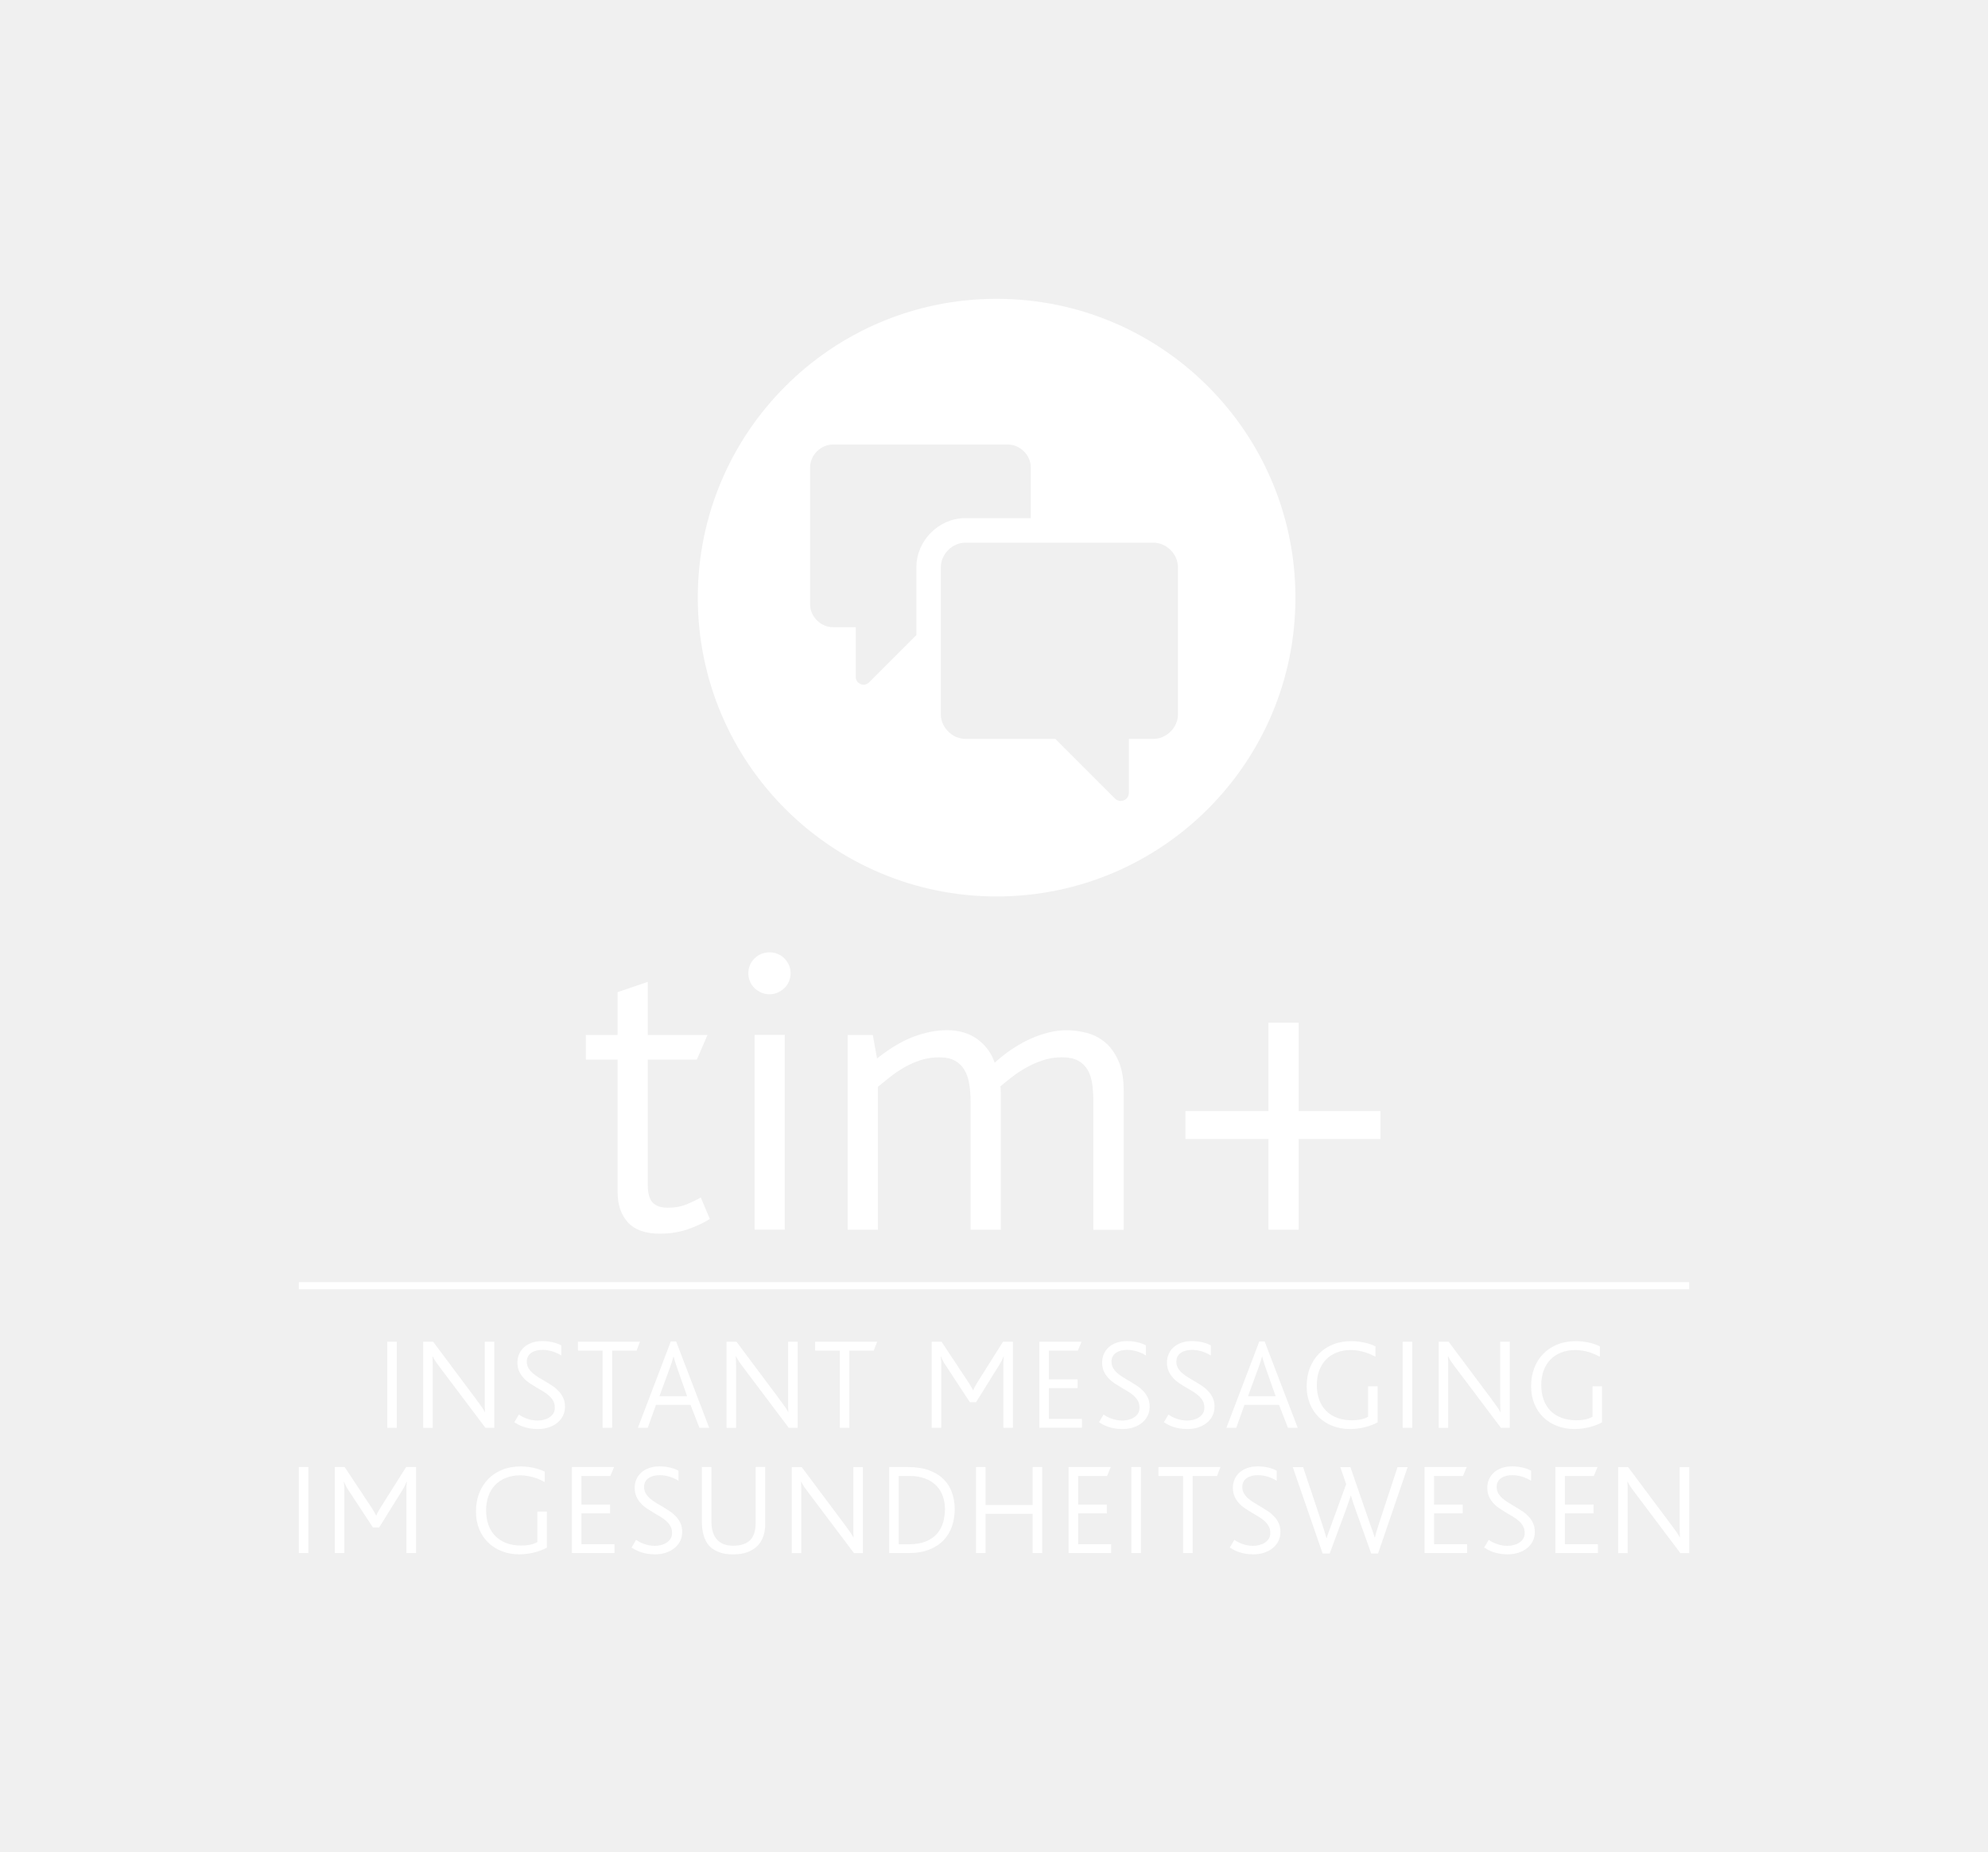
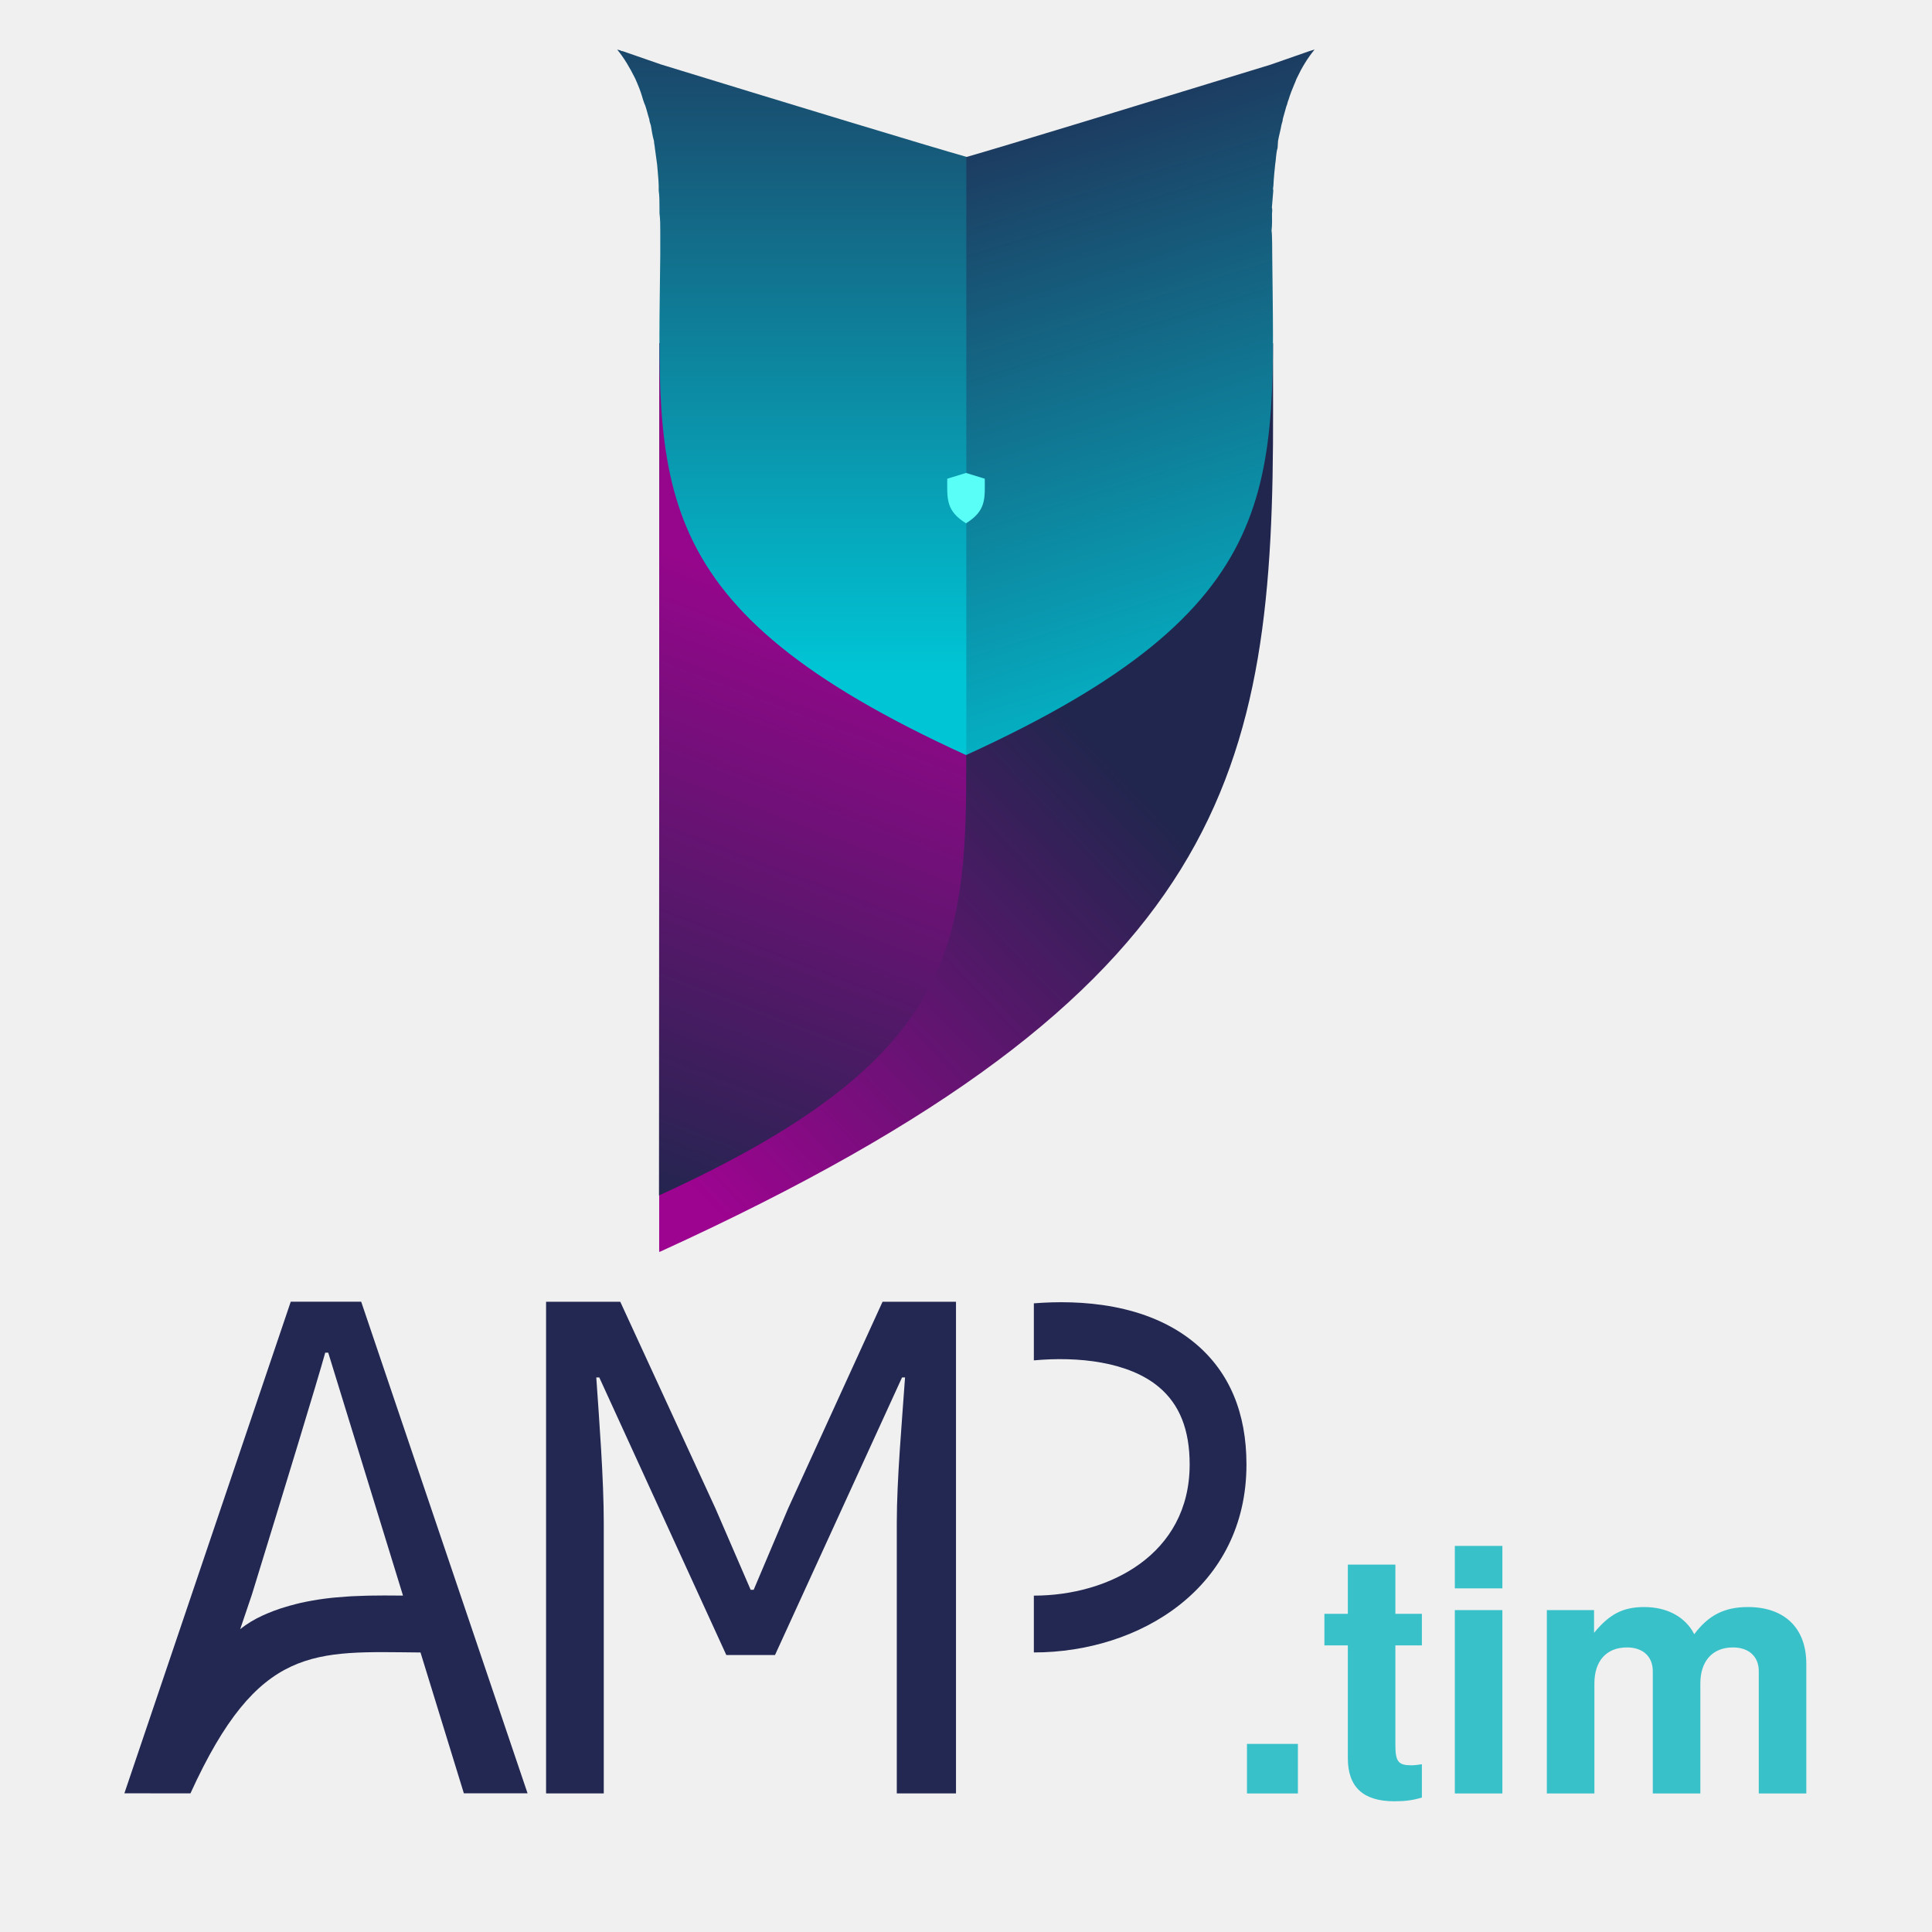
- <svg xmlns="http://www.w3.org/2000/svg" id="Layer_1" data-name="Layer 1" viewBox="0 0 396.04 368.94">
+ <svg xmlns="http://www.w3.org/2000/svg" width="100%" height="100%" viewBox="0 0 1024 1024" version="1.1" xml:space="preserve" style="fill-rule:evenodd;clip-rule:evenodd;stroke-linejoin:round;stroke-miterlimit:2;">
+   <g transform="matrix(0.539301,-1.21437e-18,1.21437e-18,0.539301,-215.161,601.986)">
+     <g transform="matrix(4.16667,0,0,4.16667,935.64,646.293)">
+       <path d="M0,-115.962L17.499,-115.962L39.949,-67.217L48.257,-48.016L48.966,-48.016L57.095,-67.217L79.365,-115.962L96.688,-115.962L96.688,0L82.724,0L82.724,-63.816C82.724,-74.062 83.961,-87.852 84.67,-98.109L83.961,-98.109L53.995,-32.63L42.516,-32.63L12.55,-98.109L11.842,-98.109C12.55,-87.852 13.608,-74.062 13.608,-63.816L13.608,0L0,0L0,-115.962Z" style="fill:rgb(34,40,81);fill-rule:nonzero;" />
+     </g>
+     <g transform="matrix(4.16667,0,0,4.16667,795.032,357.475)">
+       <path d="M0,22.662L0,22.664C-0.104,22.662 -0.212,22.662 -0.317,22.661C-1.341,22.648 -2.366,22.641 -3.389,22.641C-3.751,22.638 -4.112,22.636 -4.472,22.636C-5.584,22.638 -6.696,22.648 -7.811,22.668C-8.157,22.674 -8.503,22.684 -8.848,22.695C-9.908,22.722 -10.97,22.76 -12.026,22.815C-12.353,22.832 -12.68,22.855 -13.005,22.876C-13.936,22.932 -14.865,23.006 -15.79,23.093C-16.178,23.129 -16.564,23.163 -16.95,23.204C-17.988,23.317 -19.021,23.453 -20.05,23.613C-20.47,23.678 -20.887,23.748 -21.305,23.823C-22.29,23.994 -23.272,24.184 -24.249,24.407C-24.649,24.5 -25.05,24.607 -25.452,24.708C-26.253,24.912 -27.045,25.137 -27.838,25.378C-28.238,25.5 -28.639,25.615 -29.035,25.75C-30.013,26.077 -30.981,26.45 -31.943,26.849C-32.312,27.002 -32.678,27.164 -33.045,27.328C-35.04,28.239 -36.817,29.303 -38.404,30.594L-38.23,30.08L-38.245,30.088L-38.236,30.064C-38.236,30.064 -38.166,29.866 -38.062,29.579L-35.631,22.394L-35.627,22.378C-28.145,-1.933 -20.202,-27.92 -18.345,-34.638L-17.638,-34.638L0,22.662L0.006,22.662L0,22.662ZM-9.862,-46.654L-26.479,-46.654L-65.718,69.296L-50.121,69.316L-50.102,69.242C-34.063,34.071 -20.953,35.859 4.129,36.08L14.353,69.296L29.379,69.296L-9.862,-46.654Z" style="fill:rgb(34,40,81);fill-rule:nonzero;" />
+     </g>
+     <g transform="matrix(4.16667,0,0,4.16667,1574.2,464.405)">
+       <path d="M0,-62.377C-11.442,-72.05 -27.537,-72.785 -38.202,-71.935L-38.202,-58.483C-27.835,-59.439 -15.824,-58.207 -8.653,-52.144C-3.807,-48.049 -1.452,-42.09 -1.452,-33.928C-1.452,-12.672 -20.504,-2.991 -38.202,-2.991L-38.202,10.408C-13.279,10.408 11.946,-4.819 11.946,-33.928C11.946,-46.106 7.929,-55.676 0,-62.377" style="fill:rgb(34,40,81);fill-rule:nonzero;" />
+     </g>
+   </g>
+   <g transform="matrix(1,0,0,1,-487.705,154.651)">
+     <g transform="matrix(180,0,0,180,1457.12,795.926)">
+         </g>
+     <text x="1137.11px" y="795.926px" style="font-family:'Helvetica-Bold', 'Helvetica';font-weight:700;font-size:180px;fill:rgb(57,193,202);">.tim</text>
+   </g>
+   <g transform="matrix(4.18019,0,0,4.18019,201.883,-73.1563)">
+     <g transform="matrix(30.706,2.04281e-13,2.04281e-13,-30.706,67.7446,75.3113)">
+       <rect x="0.205" y="-1.235" width="0.009" height="2.47" style="fill:url(#_Linear1);" />
+     </g>
+     <g transform="matrix(-57.6492,54.7269,54.7269,57.6492,81.2994,101.862)">
+       <path d="M0.066,-0.771L1.064,0.28L1.062,0.281C0.117,0.606 -0.173,0.401 -0.571,-0.02L-0.644,-0.097L0.066,-0.771Z" style="fill:url(#_Linear2);fill-rule:nonzero;" />
+     </g>
+     <g transform="matrix(27.892,-73.5817,-73.5817,-27.892,32.634,170.012)">
+       <path d="M1.307,0.459L0.023,-0.027L0.024,-0.028C0.389,-0.389 0.565,-0.352 0.847,-0.244L0.847,-0.244L1.482,-0.003L1.307,0.459Z" style="fill:url(#_Linear3);fill-rule:nonzero;" />
+     </g>
+     <g transform="matrix(-29.3994,-95.994,-95.994,29.3994,110.994,116.553)">
+       <path d="M0.862,-0.337L0.862,-0.337C0.862,-0.337 0.862,-0.336 0.862,-0.334L0.86,-0.282L0.86,-0.282C0.86,-0.111 0.86,0.072 0.861,0.12L0.139,0.341L0.139,0.34C0.198,-0.106 0.35,-0.131 0.63,-0.214L0.63,-0.214C0.63,-0.214 0.656,-0.222 0.659,-0.222C0.666,-0.225 0.673,-0.227 0.68,-0.229C0.682,-0.23 0.685,-0.231 0.687,-0.231C0.694,-0.234 0.7,-0.236 0.707,-0.239C0.709,-0.239 0.711,-0.24 0.713,-0.241C0.719,-0.243 0.736,-0.25 0.738,-0.251C0.744,-0.254 0.751,-0.256 0.757,-0.26C0.76,-0.261 0.762,-0.262 0.765,-0.263C0.771,-0.266 0.777,-0.27 0.783,-0.273C0.785,-0.274 0.787,-0.276 0.79,-0.277C0.795,-0.28 0.799,-0.283 0.804,-0.286C0.806,-0.288 0.809,-0.289 0.811,-0.291C0.817,-0.295 0.822,-0.299 0.828,-0.304C0.83,-0.306 0.832,-0.307 0.834,-0.309C0.845,-0.319 0.854,-0.329 0.862,-0.341L0.862,-0.337Z" style="fill:url(#_Linear4);fill-rule:nonzero;" />
+     </g>
+     <g transform="matrix(-4.3e-06,-99.2434,-99.2434,4.3e-06,52.0953,102.985)">
+       <path d="M0.761,0.2C0.759,0.199 0.756,0.198 0.754,0.197C0.747,0.194 0.741,0.192 0.734,0.19C0.731,0.189 0.728,0.188 0.726,0.187C0.72,0.185 0.715,0.184 0.709,0.182C0.707,0.182 0.704,0.181 0.701,0.18C0.695,0.179 0.688,0.178 0.681,0.176C0.678,0.176 0.675,0.175 0.673,0.175C0.666,0.174 0.659,0.173 0.651,0.172C0.649,0.172 0.631,0.17 0.624,0.17C0.622,0.17 0.62,0.17 0.618,0.17C0.611,0.169 0.603,0.169 0.596,0.169C0.594,0.169 0.591,0.169 0.589,0.169C0.581,0.168 0.574,0.168 0.566,0.168C0.564,0.168 0.536,0.168 0.536,0.168L0.536,0.168C0.24,0.171 0.086,0.192 -0.103,-0.222L-0.103,-0.223L0.661,-0.223C0.674,-0.177 0.728,0.001 0.779,0.167L0.779,0.167L0.796,0.216C0.796,0.218 0.797,0.219 0.797,0.219L0.797,0.219L0.798,0.223C0.787,0.214 0.775,0.207 0.761,0.2Z" style="fill:url(#_Linear5);fill-rule:nonzero;" />
+     </g>
+     <g transform="matrix(1,0,0,1,76.5654,83.1193)">
+       <path d="M0,-4.922L-2.376,-5.652L-4.753,-4.922C-4.775,-2.366 -4.923,-0.848 -2.376,0.73C0.17,-0.848 0.023,-2.366 0,-4.922" style="fill:rgb(89,255,247);fill-rule:nonzero;" />
+     </g>
+   </g>
  <defs>
-     <style>
-       .cls-1 {
-         fill: #fff;
-         stroke-width: 0px;
-       }
-     </style>
+     <linearGradient id="_Linear1" x1="0" y1="0" x2="1" y2="0" gradientUnits="userSpaceOnUse" gradientTransform="matrix(-0.725249,-0.688486,-0.688486,0.725249,0.362356,0.144603)">
+       <stop offset="0" style="stop-color:rgb(28,61,98);stop-opacity:1" />
+       <stop offset="1" style="stop-color:rgb(0,197,213);stop-opacity:1" />
+     </linearGradient>
+     <linearGradient id="_Linear2" x1="0" y1="0" x2="1" y2="0" gradientUnits="userSpaceOnUse" gradientTransform="matrix(1,-5.55112e-17,-5.55112e-17,-1,0,-0.165105)">
+       <stop offset="0" style="stop-color:rgb(33,38,78);stop-opacity:1" />
+       <stop offset="0.96" style="stop-color:rgb(157,4,144);stop-opacity:1" />
+       <stop offset="1" style="stop-color:rgb(157,4,144);stop-opacity:1" />
+     </linearGradient>
+     <linearGradient id="_Linear3" x1="0" y1="0" x2="1" y2="0" gradientUnits="userSpaceOnUse" gradientTransform="matrix(1,0,0,-1,2.22045e-16,0.0704229)">
+       <stop offset="0" style="stop-color:rgb(33,38,78);stop-opacity:1" />
+       <stop offset="1" style="stop-color:rgb(150,6,140);stop-opacity:1" />
+     </linearGradient>
+     <linearGradient id="_Linear4" x1="0" y1="0" x2="1" y2="0" gradientUnits="userSpaceOnUse" gradientTransform="matrix(1,0,0,-1,0,-1.31345e-05)">
+       <stop offset="0" style="stop-color:rgb(0,197,213);stop-opacity:1" />
+       <stop offset="1" style="stop-color:rgb(33,38,78);stop-opacity:1" />
+     </linearGradient>
+     <linearGradient id="_Linear5" x1="0" y1="0" x2="1" y2="0" gradientUnits="userSpaceOnUse" gradientTransform="matrix(1,0,0,-1,0,-4.02975e-06)">
+       <stop offset="0" style="stop-color:rgb(0,197,213);stop-opacity:1" />
+       <stop offset="1" style="stop-color:rgb(33,38,78);stop-opacity:1" />
+     </linearGradient>
  </defs>
-   <path class="cls-1" d="m198.54,59.53c-32.88,0-59.53,26.65-59.53,59.53s26.65,59.53,59.53,59.53,59.53-26.65,59.53-59.53-26.65-59.53-59.53-59.53Zm-15.98,53.46v13.53l-9.43,9.43c-.98.97-2.65.28-2.65-1.1v-9.9h-4.55c-2.43,0-4.55-2.12-4.55-4.55v-27.29c0-2.43,2.12-4.55,4.55-4.55h34.87c2.43,0,4.55,2.12,4.55,4.55v10.11h0s-13.02,0-13.02,0c-5.3,0-9.77,4.47-9.77,9.77Zm52.11,29.32c0,2.61-2.28,4.89-4.89,4.89h-4.89v10.73c0,1.45-1.75,2.18-2.78,1.15l-11.88-11.88h-17.91c-2.61,0-4.89-2.28-4.89-4.89v-29.31c0-2.61,2.28-4.89,4.89-4.89h37.46c2.6,0,4.88,2.28,4.89,4.89v29.31Z" />
-   <g id="Logo">
-     <g>
-       <path class="cls-1" d="m136.9,244.93c-1.66.56-3.47.84-5.45.84-2.86,0-4.98-.75-6.35-2.24-1.37-1.5-2.06-3.5-2.06-6.01v-26.42h-6.33v-4.92h6.33v-8.53l6.01-2.04v10.57h11.89l-2.12,4.92h-9.77v25.02c0,1.6.32,2.75.96,3.44s1.64,1.04,3,1.04c1.44,0,2.72-.23,3.84-.7s2.04-.91,2.76-1.34l1.8,4.28c-1.35.84-2.86,1.53-4.51,2.09Z" />
-       <path class="cls-1" d="m157.5,193.88c0,.56-.11,1.1-.32,1.62-.21.52-.52.97-.91,1.34s-.84.67-1.35.9c-.51.23-1.05.34-1.61.34-.59,0-1.14-.11-1.65-.34s-.96-.53-1.35-.9-.69-.82-.91-1.34c-.21-.52-.32-1.06-.32-1.62s.11-1.09.32-1.6c.21-.51.52-.95.91-1.34s.84-.69,1.35-.9,1.06-.32,1.65-.32,1.1.11,1.61.32.96.51,1.35.9.69.83.91,1.34c.21.51.32,1.04.32,1.6Zm-7.17,51.09v-38.8h6.01v38.8h-6.01Z" />
-       <path class="cls-1" d="m217.81,244.97v-25.58c0-1.28-.08-2.46-.24-3.54s-.47-2.01-.94-2.78-1.11-1.38-1.92-1.8c-.81-.43-1.86-.64-3.14-.64s-2.54.19-3.7.56-2.25.84-3.26,1.4-1.97,1.18-2.86,1.86c-.89.68-1.72,1.34-2.46,1.98.05.35.08.75.08,1.2v27.35h-6.01v-25.42c0-1.28-.09-2.47-.26-3.56s-.49-2.04-.96-2.84-1.11-1.42-1.92-1.86-1.86-.66-3.14-.66-2.54.19-3.68.56c-1.15.37-2.22.85-3.22,1.42-1,.57-1.94,1.21-2.82,1.9s-1.71,1.36-2.48,2v28.47h-6.01v-38.8h5.01l.84,4.68c2.59-2.06,5.04-3.51,7.33-4.36,2.3-.85,4.5-1.28,6.61-1.28,2.38,0,4.39.59,6.03,1.78s2.8,2.76,3.47,4.71c1.07-.99,2.2-1.88,3.39-2.68,1.19-.8,2.4-1.48,3.63-2.04,1.23-.56,2.46-.99,3.69-1.3s2.4-.46,3.53-.46c1.47,0,2.89.19,4.27.58s2.6,1.05,3.67,2c1.07.95,1.92,2.2,2.56,3.74.64,1.55.96,3.48.96,5.81v27.63h-6.05v-.03Z" />
-       <path class="cls-1" d="m258.71,226.92v18.06h-6.01v-18.06h-16.54v-5.57h16.54v-17.62h6.01v17.62h16.3v5.57h-16.3Z" />
-     </g>
-     <g>
-       <path class="cls-1" d="m77.15,284.44v-17.14h1.9v17.14h-1.9Z" />
-       <path class="cls-1" d="m96.7,284.44l-8.69-11.54c-.25-.34-.48-.64-.67-.89-.19-.26-.36-.49-.5-.7-.14-.21-.26-.4-.36-.57s-.19-.34-.27-.51h-.06c.02.29.03.59.04.91s.02.71.02,1.17v12.14h-1.9v-17.15h1.98l8.32,11.13c.29.39.54.73.75,1.02.21.29.39.54.55.76.15.22.28.42.39.59.11.17.2.34.27.51h.05c-.02-.29-.03-.59-.04-.91s-.01-.71-.01-1.17v-11.93h1.9v17.14h-1.77Z" />
-       <path class="cls-1" d="m112.55,280.25c0,.66-.14,1.26-.41,1.81s-.65,1.01-1.14,1.4c-.48.39-1.05.69-1.71.91s-1.38.32-2.15.32c-.56,0-1.07-.04-1.54-.12s-.9-.19-1.29-.32-.74-.28-1.04-.44-.58-.32-.81-.47l.91-1.54c.16.12.37.25.62.39s.54.27.86.39c.32.12.67.22,1.05.3.38.08.79.12,1.22.12.39,0,.79-.05,1.19-.15s.77-.25,1.1-.46.6-.47.81-.79.31-.71.31-1.17c0-.51-.1-.95-.31-1.33s-.48-.73-.83-1.04c-.34-.31-.73-.6-1.17-.86-.44-.26-.89-.53-1.35-.8s-.91-.55-1.36-.85c-.44-.3-.84-.63-1.19-1.02-.37-.4-.67-.85-.9-1.35-.22-.5-.34-1.09-.34-1.75,0-.6.11-1.16.34-1.68s.55-.97.97-1.35.94-.68,1.55-.9,1.3-.33,2.08-.33c.46,0,.88.03,1.26.08s.73.12,1.04.2c.31.08.59.17.84.27.25.1.47.2.65.3v2.02c-.23-.15-.48-.3-.77-.43-.28-.13-.59-.25-.91-.36s-.66-.18-1.01-.24-.69-.09-1.04-.09c-.41,0-.81.04-1.19.13s-.71.23-1,.42-.52.43-.69.73c-.17.3-.25.65-.25,1.07,0,.47.11.9.32,1.27.22.37.5.71.86,1.02s.76.6,1.22.88c.46.27.92.55,1.4.83s.94.58,1.4.89c.46.31.86.67,1.22,1.06s.64.84.86,1.33.32,1.06.32,1.7Z" />
-       <path class="cls-1" d="m126.81,269.08h-4.86v15.36h-1.9v-15.36h-4.91v-1.78h12.35l-.68,1.78Z" />
-       <path class="cls-1" d="m139.34,284.44l-1.78-4.57h-6.88l-1.64,4.57h-1.96l6.55-17.19h1.07l6.58,17.19h-1.94Zm-4.49-12.06c-.15-.45-.28-.84-.39-1.19-.11-.34-.19-.66-.26-.95h-.03c-.08.31-.17.63-.28.96s-.24.71-.39,1.14l-2.13,5.81h5.51l-2.03-5.77Z" />
-       <path class="cls-1" d="m157.13,284.44l-8.69-11.54c-.25-.34-.48-.64-.67-.89-.19-.26-.36-.49-.5-.7-.14-.21-.26-.4-.36-.57s-.19-.34-.27-.51h-.06c.02.29.03.59.04.91s.02.71.02,1.17v12.14h-1.9v-17.15h1.98l8.32,11.13c.29.39.54.73.75,1.02.21.29.39.54.55.76.15.22.28.42.39.59.11.17.2.34.27.51h.05c-.02-.29-.03-.59-.04-.91s0-.71,0-1.17v-11.93h1.9v17.14h-1.77Z" />
-       <path class="cls-1" d="m174.06,269.08h-4.86v15.36h-1.9v-15.36h-4.91v-1.78h12.35l-.68,1.78Z" />
-       <path class="cls-1" d="m199.89,284.44v-12.8c0-.13,0-.26,0-.39s.02-.28.03-.44.03-.34.05-.57h-.06c-.15.4-.3.72-.44.98-.14.25-.28.49-.41.71l-4.61,7.41h-1.24l-4.86-7.41c-.14-.21-.29-.44-.43-.7-.14-.25-.3-.58-.46-.99h-.05c.03.22.05.41.06.57.02.16.03.3.04.44s0,.27,0,.39v12.8h-1.9v-17.14h1.96l5.41,8.16c.22.35.39.63.52.86.13.22.24.44.33.65h.03c.09-.21.2-.43.31-.65s.28-.51.5-.86l5.14-8.16h1.98v17.14h-1.92Z" />
-       <path class="cls-1" d="m207.06,284.44v-17.14h8.4l-.74,1.78h-5.76v5.71h5.71v1.74h-5.71v6.14h6.58v1.76h-8.48Z" />
-       <path class="cls-1" d="m229.03,280.25c0,.66-.14,1.26-.41,1.81s-.65,1.01-1.14,1.4c-.48.39-1.05.69-1.71.91s-1.38.32-2.15.32c-.56,0-1.07-.04-1.54-.12-.47-.08-.9-.19-1.29-.32s-.74-.28-1.04-.44c-.3-.16-.58-.32-.81-.47l.91-1.54c.16.12.37.25.62.39s.54.27.86.39c.32.12.67.22,1.05.3s.79.12,1.22.12c.39,0,.79-.05,1.19-.15.4-.1.77-.25,1.1-.46s.6-.47.81-.79c.21-.32.31-.71.31-1.17,0-.51-.1-.95-.31-1.33s-.48-.73-.83-1.04c-.34-.31-.73-.6-1.17-.86-.44-.26-.89-.53-1.35-.8s-.91-.55-1.36-.85c-.44-.3-.84-.63-1.19-1.02-.37-.4-.67-.85-.9-1.35-.22-.5-.34-1.09-.34-1.75,0-.6.11-1.16.34-1.68s.55-.97.97-1.35.94-.68,1.55-.9,1.3-.33,2.08-.33c.46,0,.88.03,1.26.08s.73.12,1.04.2c.31.08.59.17.84.27.25.1.47.2.65.3v2.02c-.23-.15-.48-.3-.77-.43-.28-.13-.59-.25-.91-.36s-.66-.18-1.01-.24c-.35-.06-.69-.09-1.04-.09-.42,0-.81.04-1.19.13s-.71.23-1,.42-.52.43-.69.73c-.17.3-.25.65-.25,1.07,0,.47.11.9.32,1.27.22.37.5.71.86,1.02s.76.6,1.22.88c.46.27.92.55,1.4.83.47.28.94.58,1.4.89.46.31.86.67,1.22,1.06s.64.84.86,1.33.32,1.06.32,1.7Z" />
-       <path class="cls-1" d="m241.95,280.25c0,.66-.14,1.26-.41,1.81-.28.55-.65,1.01-1.14,1.4-.48.39-1.05.69-1.71.91s-1.38.32-2.15.32c-.56,0-1.07-.04-1.54-.12-.47-.08-.9-.19-1.29-.32s-.74-.28-1.04-.44c-.3-.16-.58-.32-.81-.47l.91-1.54c.16.12.37.25.62.39s.54.27.86.39c.32.12.67.22,1.05.3s.79.12,1.22.12c.39,0,.78-.05,1.19-.15.4-.1.77-.25,1.1-.46s.6-.47.81-.79c.21-.32.31-.71.31-1.17,0-.51-.1-.95-.31-1.33-.21-.38-.48-.73-.83-1.04-.34-.31-.73-.6-1.17-.86-.44-.26-.89-.53-1.35-.8s-.91-.55-1.36-.85c-.44-.3-.84-.63-1.19-1.02-.37-.4-.67-.85-.9-1.35-.22-.5-.34-1.09-.34-1.75,0-.6.11-1.16.34-1.68.22-.52.55-.97.97-1.35s.94-.68,1.55-.9,1.3-.33,2.08-.33c.46,0,.88.03,1.26.08s.73.12,1.04.2c.31.08.59.17.84.27.25.1.47.2.65.3v2.02c-.23-.15-.48-.3-.77-.43-.28-.13-.59-.25-.91-.36-.33-.1-.66-.18-1.01-.24-.35-.06-.69-.09-1.04-.09-.42,0-.81.04-1.19.13s-.71.23-1,.42-.52.43-.69.73c-.17.3-.25.65-.25,1.07,0,.47.11.9.32,1.27.22.37.5.71.86,1.02s.76.6,1.22.88c.46.27.92.55,1.4.83.47.28.94.58,1.4.89.46.31.86.67,1.22,1.06s.64.84.86,1.33.32,1.06.32,1.7Z" />
-       <path class="cls-1" d="m256.58,284.44l-1.78-4.57h-6.88l-1.64,4.57h-1.96l6.55-17.19h1.07l6.58,17.19h-1.94Zm-4.48-12.06c-.15-.45-.28-.84-.39-1.19-.11-.34-.19-.66-.26-.95h-.03c-.08.31-.17.63-.28.96s-.24.71-.39,1.14l-2.13,5.81h5.51l-2.03-5.77Z" />
-       <path class="cls-1" d="m273.57,283.77c-.37.16-.79.3-1.26.44s-.99.25-1.56.34c-.56.09-1.16.14-1.8.14-1.26,0-2.42-.21-3.48-.62s-1.97-.99-2.73-1.73c-.76-.74-1.36-1.64-1.79-2.69-.43-1.05-.64-2.21-.64-3.48,0-1.34.21-2.56.64-3.66.43-1.1,1.03-2.05,1.82-2.84.78-.79,1.72-1.41,2.81-1.84,1.09-.44,2.3-.65,3.63-.65.53,0,1.04.03,1.53.1s.94.15,1.35.25.78.21,1.11.34c.33.12.59.24.81.35v2.06c-.27-.14-.58-.29-.93-.45s-.73-.3-1.14-.43c-.42-.13-.86-.24-1.33-.32-.47-.08-.96-.13-1.47-.13-1.08,0-2.03.17-2.88.51-.84.34-1.56.81-2.14,1.43-.58.61-1.03,1.35-1.33,2.2s-.46,1.79-.46,2.81c0,1.11.16,2.1.48,2.97s.78,1.61,1.39,2.21c.6.6,1.33,1.06,2.19,1.38.85.32,1.82.48,2.88.48.8,0,1.46-.07,1.99-.2s.96-.3,1.28-.5v-6.06h1.9v7.17c-.2.12-.5.27-.87.42Z" />
-       <path class="cls-1" d="m279.44,284.44v-17.14h1.9v17.14h-1.9Z" />
-       <path class="cls-1" d="m299,284.44l-8.69-11.54c-.25-.34-.48-.64-.67-.89-.19-.26-.36-.49-.5-.7-.14-.21-.26-.4-.36-.57-.1-.17-.19-.34-.27-.51h-.06c.02.29.03.59.04.91s.02.71.02,1.17v12.14h-1.9v-17.15h1.98l8.32,11.13c.29.39.54.73.75,1.02.21.29.39.54.55.76.15.22.28.42.39.59.11.17.2.34.27.51h.05c-.02-.29-.03-.59-.04-.91s-.01-.71-.01-1.17v-11.93h1.9v17.14h-1.77Z" />
-       <path class="cls-1" d="m318.28,283.77c-.37.16-.79.3-1.26.44s-.99.25-1.56.34c-.56.09-1.16.14-1.8.14-1.26,0-2.42-.21-3.48-.62s-1.97-.99-2.73-1.73c-.76-.74-1.36-1.64-1.79-2.69-.43-1.05-.64-2.21-.64-3.48,0-1.34.21-2.56.64-3.66s1.03-2.05,1.82-2.84c.78-.79,1.72-1.41,2.81-1.84,1.09-.44,2.3-.65,3.63-.65.53,0,1.04.03,1.53.1s.94.15,1.35.25.79.21,1.11.34c.33.12.59.24.81.35v2.06c-.27-.14-.58-.29-.93-.45s-.73-.3-1.14-.43c-.42-.13-.86-.24-1.33-.32-.47-.08-.96-.13-1.47-.13-1.08,0-2.03.17-2.88.51-.84.34-1.56.81-2.14,1.43-.58.61-1.03,1.35-1.33,2.2s-.46,1.79-.46,2.81c0,1.11.16,2.1.48,2.97s.79,1.61,1.39,2.21,1.33,1.06,2.19,1.38c.85.32,1.82.48,2.88.48.8,0,1.46-.07,1.99-.2s.96-.3,1.28-.5v-6.06h1.9v7.17c-.2.12-.5.27-.87.42Z" />
-       <path class="cls-1" d="m59.53,309.4v-17.14h1.9v17.14h-1.9Z" />
-       <path class="cls-1" d="m80.96,309.4v-12.8c0-.13,0-.26.01-.39s.02-.28.03-.44.03-.34.05-.57h-.06c-.15.4-.3.72-.44.98-.14.25-.28.49-.41.71l-4.61,7.41h-1.24l-4.86-7.41c-.14-.21-.29-.44-.43-.7-.14-.25-.3-.58-.46-.99h-.05c.03.22.05.41.06.57.02.16.03.3.04.44s.01.27.01.39v12.8h-1.9v-17.14h1.96l5.41,8.16c.22.35.39.63.52.86.13.22.24.44.33.65h.03c.09-.21.2-.43.31-.65s.28-.51.5-.86l5.14-8.16h1.98v17.14h-1.92Z" />
-       <path class="cls-1" d="m108.08,308.73c-.37.16-.79.3-1.26.44s-.99.25-1.56.34c-.56.09-1.16.14-1.8.14-1.26,0-2.42-.21-3.48-.62-1.06-.41-1.97-.99-2.73-1.73-.76-.74-1.36-1.64-1.79-2.69s-.64-2.21-.64-3.48c0-1.34.21-2.56.64-3.66s1.03-2.05,1.82-2.84c.78-.79,1.72-1.41,2.81-1.84,1.09-.44,2.3-.65,3.63-.65.53,0,1.04.03,1.53.1s.94.15,1.35.25c.41.1.78.21,1.11.34.33.12.59.24.81.35v2.06c-.27-.14-.58-.29-.93-.45s-.73-.3-1.14-.43c-.42-.13-.86-.24-1.33-.32-.47-.08-.96-.13-1.47-.13-1.08,0-2.03.17-2.88.51-.84.34-1.56.81-2.14,1.43-.58.61-1.03,1.35-1.33,2.2s-.46,1.79-.46,2.81c0,1.11.16,2.1.48,2.97s.78,1.61,1.39,2.21c.6.6,1.33,1.06,2.19,1.38.85.32,1.82.48,2.88.48.8,0,1.46-.07,1.99-.2s.96-.3,1.28-.5v-6.06h1.9v7.17c-.2.12-.5.27-.87.42Z" />
-       <path class="cls-1" d="m113.93,309.4v-17.14h8.4l-.74,1.78h-5.76v5.71h5.71v1.74h-5.71v6.14h6.58v1.76h-8.48Z" />
-       <path class="cls-1" d="m135.9,305.21c0,.66-.14,1.26-.41,1.81-.28.55-.65,1.01-1.14,1.4-.48.39-1.05.69-1.71.91s-1.38.32-2.15.32c-.56,0-1.07-.04-1.54-.12-.47-.08-.9-.19-1.29-.32-.39-.13-.74-.28-1.04-.44s-.58-.32-.81-.47l.91-1.54c.16.12.37.25.62.39s.54.27.86.39c.32.12.67.22,1.05.3s.79.12,1.22.12c.39,0,.79-.05,1.19-.15.4-.1.77-.25,1.1-.46s.6-.47.81-.79c.21-.32.31-.71.31-1.17,0-.51-.1-.95-.31-1.33-.21-.38-.48-.73-.83-1.04-.34-.31-.73-.6-1.17-.86-.44-.26-.89-.53-1.35-.8s-.91-.55-1.36-.85c-.44-.3-.84-.63-1.19-1.02-.37-.4-.67-.85-.89-1.35s-.34-1.09-.34-1.75c0-.6.11-1.16.34-1.68.22-.52.55-.97.97-1.35s.94-.68,1.55-.9,1.3-.33,2.08-.33c.46,0,.88.03,1.26.08s.73.12,1.04.2c.31.08.59.17.84.27.25.1.47.2.65.3v2.02c-.23-.15-.48-.3-.77-.43-.28-.13-.59-.25-.91-.36-.33-.1-.66-.18-1.01-.24-.35-.06-.69-.09-1.04-.09-.41,0-.81.04-1.19.13s-.71.23-1,.42-.52.43-.69.73c-.17.3-.25.65-.25,1.07,0,.47.11.9.32,1.27.22.37.5.71.86,1.02s.76.6,1.22.88c.46.27.92.55,1.4.83.47.28.94.58,1.4.89.46.31.86.67,1.22,1.06s.64.84.86,1.33.31,1.06.31,1.7Z" />
-       <path class="cls-1" d="m152.09,305.98c-.24.75-.64,1.41-1.19,1.99-.51.51-1.16.92-1.96,1.23s-1.77.46-2.91.46c-1.08,0-1.99-.14-2.73-.42s-1.34-.64-1.81-1.08c-.35-.34-.63-.71-.84-1.12s-.38-.83-.5-1.26-.2-.87-.25-1.3c-.05-.44-.07-.85-.07-1.24v-10.98h1.9v11.01c0,.3.02.6.06.91s.1.63.19.94.21.62.37.91.36.56.6.79c.32.34.74.61,1.24.81s1.13.3,1.88.3c.82,0,1.5-.1,2.05-.3s1-.48,1.35-.84c.39-.41.66-.91.83-1.49.16-.58.24-1.21.24-1.89v-11.16h1.9v11.41c0,.8-.11,1.57-.35,2.32Z" />
-       <path class="cls-1" d="m170.12,309.4l-8.69-11.54c-.25-.34-.48-.64-.67-.89-.19-.26-.36-.49-.5-.7-.14-.21-.26-.4-.36-.57s-.19-.34-.27-.51h-.06c.02.29.03.59.04.91s.02.71.02,1.17v12.14h-1.9v-17.14h1.98l8.32,11.13c.29.39.54.73.75,1.02.21.29.39.54.55.76.15.22.28.42.39.59.11.17.2.34.27.51h.05c-.02-.29-.03-.59-.04-.91s0-.71,0-1.17v-11.93h1.9v17.14h-1.77Z" />
-       <path class="cls-1" d="m190.19,300.67c0,1.19-.18,2.31-.53,3.36-.36,1.06-.91,1.99-1.66,2.78-.75.8-1.71,1.43-2.88,1.89-1.16.47-2.55.7-4.16.7h-3.82v-17.14h3.72c1.63,0,3.04.22,4.21.65,1.18.43,2.14,1.02,2.9,1.78.76.75,1.32,1.64,1.68,2.67.36,1.02.54,2.12.54,3.31Zm-1.94-.03c0-.9-.14-1.75-.41-2.54-.28-.8-.7-1.5-1.28-2.1s-1.31-1.08-2.2-1.43-1.94-.53-3.16-.53h-2.16v13.6h2.09c1.32,0,2.43-.19,3.34-.57s1.64-.89,2.2-1.53c.56-.64.96-1.38,1.21-2.23.24-.85.37-1.74.37-2.67Z" />
-       <path class="cls-1" d="m205.72,309.4v-7.82h-9.38v7.82h-1.9v-17.14h1.9v7.57h9.38v-7.57h1.9v17.14h-1.9Z" />
-       <path class="cls-1" d="m212.88,309.4v-17.14h8.4l-.74,1.78h-5.76v5.71h5.71v1.74h-5.71v6.14h6.58v1.76h-8.48Z" />
-       <path class="cls-1" d="m225.38,309.4v-17.14h1.9v17.14h-1.9Z" />
-       <path class="cls-1" d="m242.45,294.04h-4.86v15.36h-1.9v-15.36h-4.91v-1.78h12.35l-.68,1.78Z" />
-       <path class="cls-1" d="m255.08,305.21c0,.66-.14,1.26-.41,1.81-.28.55-.65,1.01-1.14,1.4-.48.39-1.05.69-1.71.91s-1.38.32-2.15.32c-.56,0-1.07-.04-1.54-.12-.47-.08-.9-.19-1.29-.32s-.74-.28-1.04-.44c-.3-.16-.58-.32-.81-.47l.91-1.54c.16.12.37.25.62.39s.54.27.86.39c.32.12.67.22,1.05.3s.79.12,1.22.12c.39,0,.78-.05,1.19-.15.4-.1.77-.25,1.1-.46s.6-.47.81-.79c.21-.32.31-.71.31-1.17,0-.51-.1-.95-.31-1.33-.21-.38-.48-.73-.83-1.04-.34-.31-.73-.6-1.17-.86-.44-.26-.89-.53-1.35-.8s-.91-.55-1.36-.85c-.44-.3-.84-.63-1.19-1.02-.37-.4-.67-.85-.9-1.35-.22-.5-.34-1.09-.34-1.75,0-.6.11-1.16.34-1.68.22-.52.55-.97.97-1.35s.94-.68,1.55-.9,1.3-.33,2.08-.33c.46,0,.88.03,1.26.08s.73.12,1.04.2c.31.08.59.17.84.27.25.1.47.2.65.3v2.02c-.23-.15-.48-.3-.77-.43-.28-.13-.59-.25-.91-.36-.33-.1-.66-.18-1.01-.24-.35-.06-.69-.09-1.04-.09-.42,0-.81.04-1.19.13s-.71.23-1,.42-.52.43-.69.73c-.17.3-.25.65-.25,1.07,0,.47.11.9.32,1.27.22.37.5.71.86,1.02s.76.6,1.22.88c.46.27.92.55,1.4.83.47.28.94.58,1.4.89.46.31.86.67,1.22,1.06s.64.84.86,1.33.32,1.06.32,1.7Z" />
-       <path class="cls-1" d="m274.53,309.48h-1.37l-3.15-8.84c-.14-.37-.28-.78-.42-1.22-.15-.44-.3-.93-.46-1.45h-.05c-.16.51-.32.98-.47,1.42s-.3.86-.44,1.26l-3.28,8.84h-1.4l-5.95-17.21h2.06l3.82,11.44c.15.48.3.94.44,1.38s.27.87.39,1.3h.05c.12-.41.26-.84.42-1.27s.33-.88.5-1.35l2.96-8.11-1.17-3.39h2.01l3.92,11.34c.17.5.33.96.5,1.39.16.43.3.85.42,1.26h.05c.1-.43.21-.85.34-1.26.12-.41.26-.85.41-1.32l3.75-11.41h2.01l-5.89,17.2Z" />
-       <path class="cls-1" d="m283.79,309.4v-17.14h8.4l-.74,1.78h-5.76v5.71h5.71v1.74h-5.71v6.14h6.58v1.76h-8.48Z" />
-       <path class="cls-1" d="m305.76,305.21c0,.66-.14,1.26-.41,1.81s-.65,1.01-1.14,1.4c-.48.39-1.05.69-1.71.91s-1.38.32-2.15.32c-.56,0-1.07-.04-1.54-.12s-.9-.19-1.29-.32-.74-.28-1.04-.44c-.3-.16-.58-.32-.81-.47l.91-1.54c.16.12.37.25.62.39s.54.27.86.39c.32.12.67.22,1.05.3.38.08.79.12,1.22.12.39,0,.79-.05,1.19-.15s.77-.25,1.1-.46c.33-.21.6-.47.81-.79s.31-.71.31-1.17c0-.51-.1-.95-.31-1.33s-.48-.73-.83-1.04c-.34-.31-.73-.6-1.17-.86-.44-.26-.89-.53-1.35-.8s-.91-.55-1.36-.85c-.44-.3-.84-.63-1.19-1.02-.37-.4-.67-.85-.9-1.35-.22-.5-.34-1.09-.34-1.75,0-.6.11-1.16.34-1.68s.55-.97.97-1.35.94-.68,1.55-.9,1.3-.33,2.08-.33c.46,0,.88.03,1.26.08s.73.12,1.04.2c.31.08.59.17.84.27.25.1.47.2.65.3v2.02c-.23-.15-.48-.3-.77-.43-.28-.13-.59-.25-.91-.36s-.66-.18-1.01-.24-.69-.09-1.04-.09c-.42,0-.81.04-1.19.13s-.71.23-1,.42-.52.43-.69.73c-.17.3-.25.65-.25,1.07,0,.47.11.9.32,1.27.22.37.5.71.86,1.02s.76.6,1.22.88c.46.27.92.55,1.4.83.47.28.94.58,1.4.89.46.31.86.67,1.22,1.06s.64.84.86,1.33.32,1.06.32,1.7Z" />
-       <path class="cls-1" d="m309.85,309.4v-17.14h8.4l-.74,1.78h-5.76v5.71h5.71v1.74h-5.71v6.14h6.58v1.76h-8.48Z" />
-       <path class="cls-1" d="m334.75,309.4l-8.69-11.54c-.25-.34-.48-.64-.67-.89-.19-.26-.36-.49-.5-.7-.14-.21-.26-.4-.36-.57-.1-.17-.19-.34-.27-.51h-.06c.02.29.03.59.04.91s.02.71.02,1.17v12.14h-1.9v-17.14h1.98l8.32,11.13c.29.39.54.73.75,1.02.21.29.39.54.55.76.15.22.28.42.39.59.11.17.2.34.27.51h.05c-.02-.29-.03-.59-.04-.91s-.01-.71-.01-1.17v-11.93h1.9v17.14h-1.77Z" />
-     </g>
-     <rect class="cls-1" x="59.53" y="255.43" width="276.98" height="1.42" />
-   </g>
</svg>
